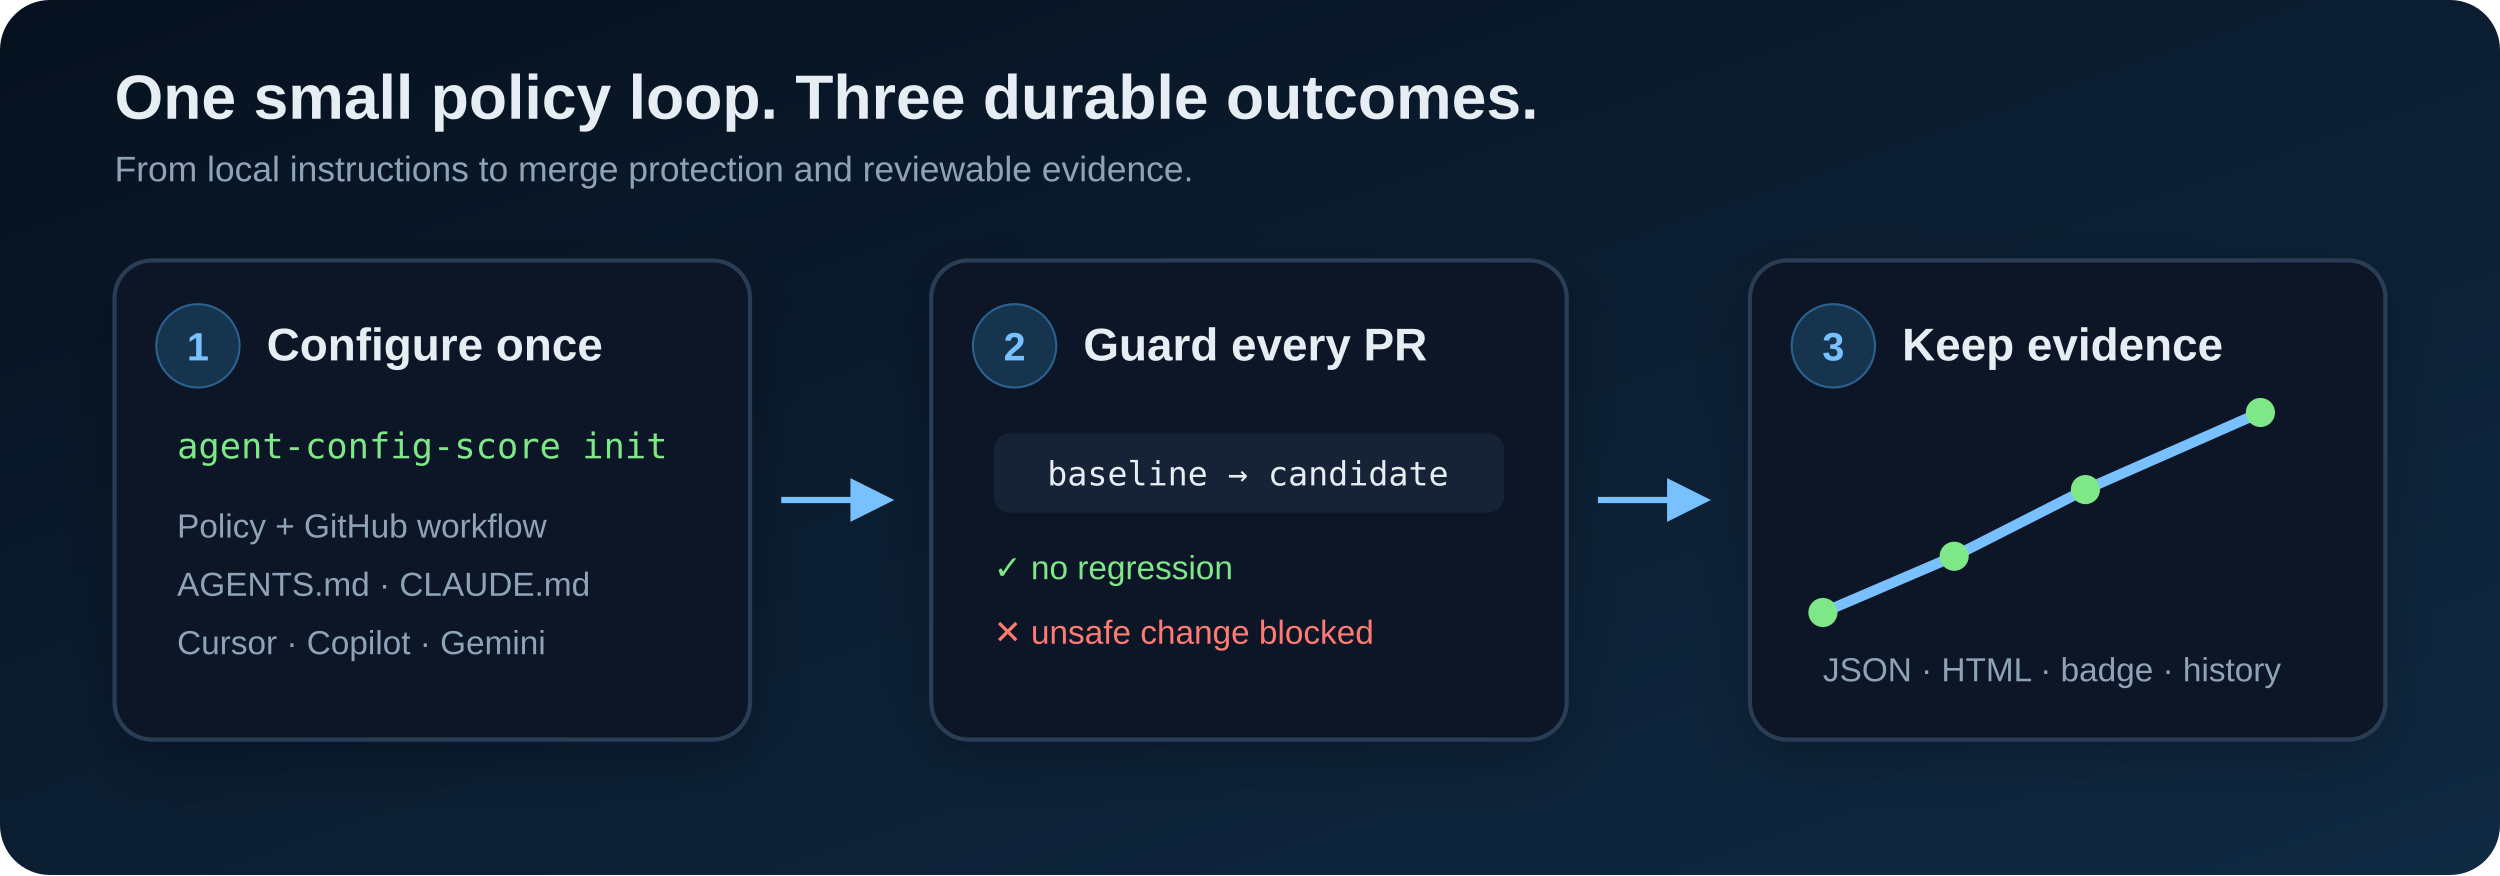
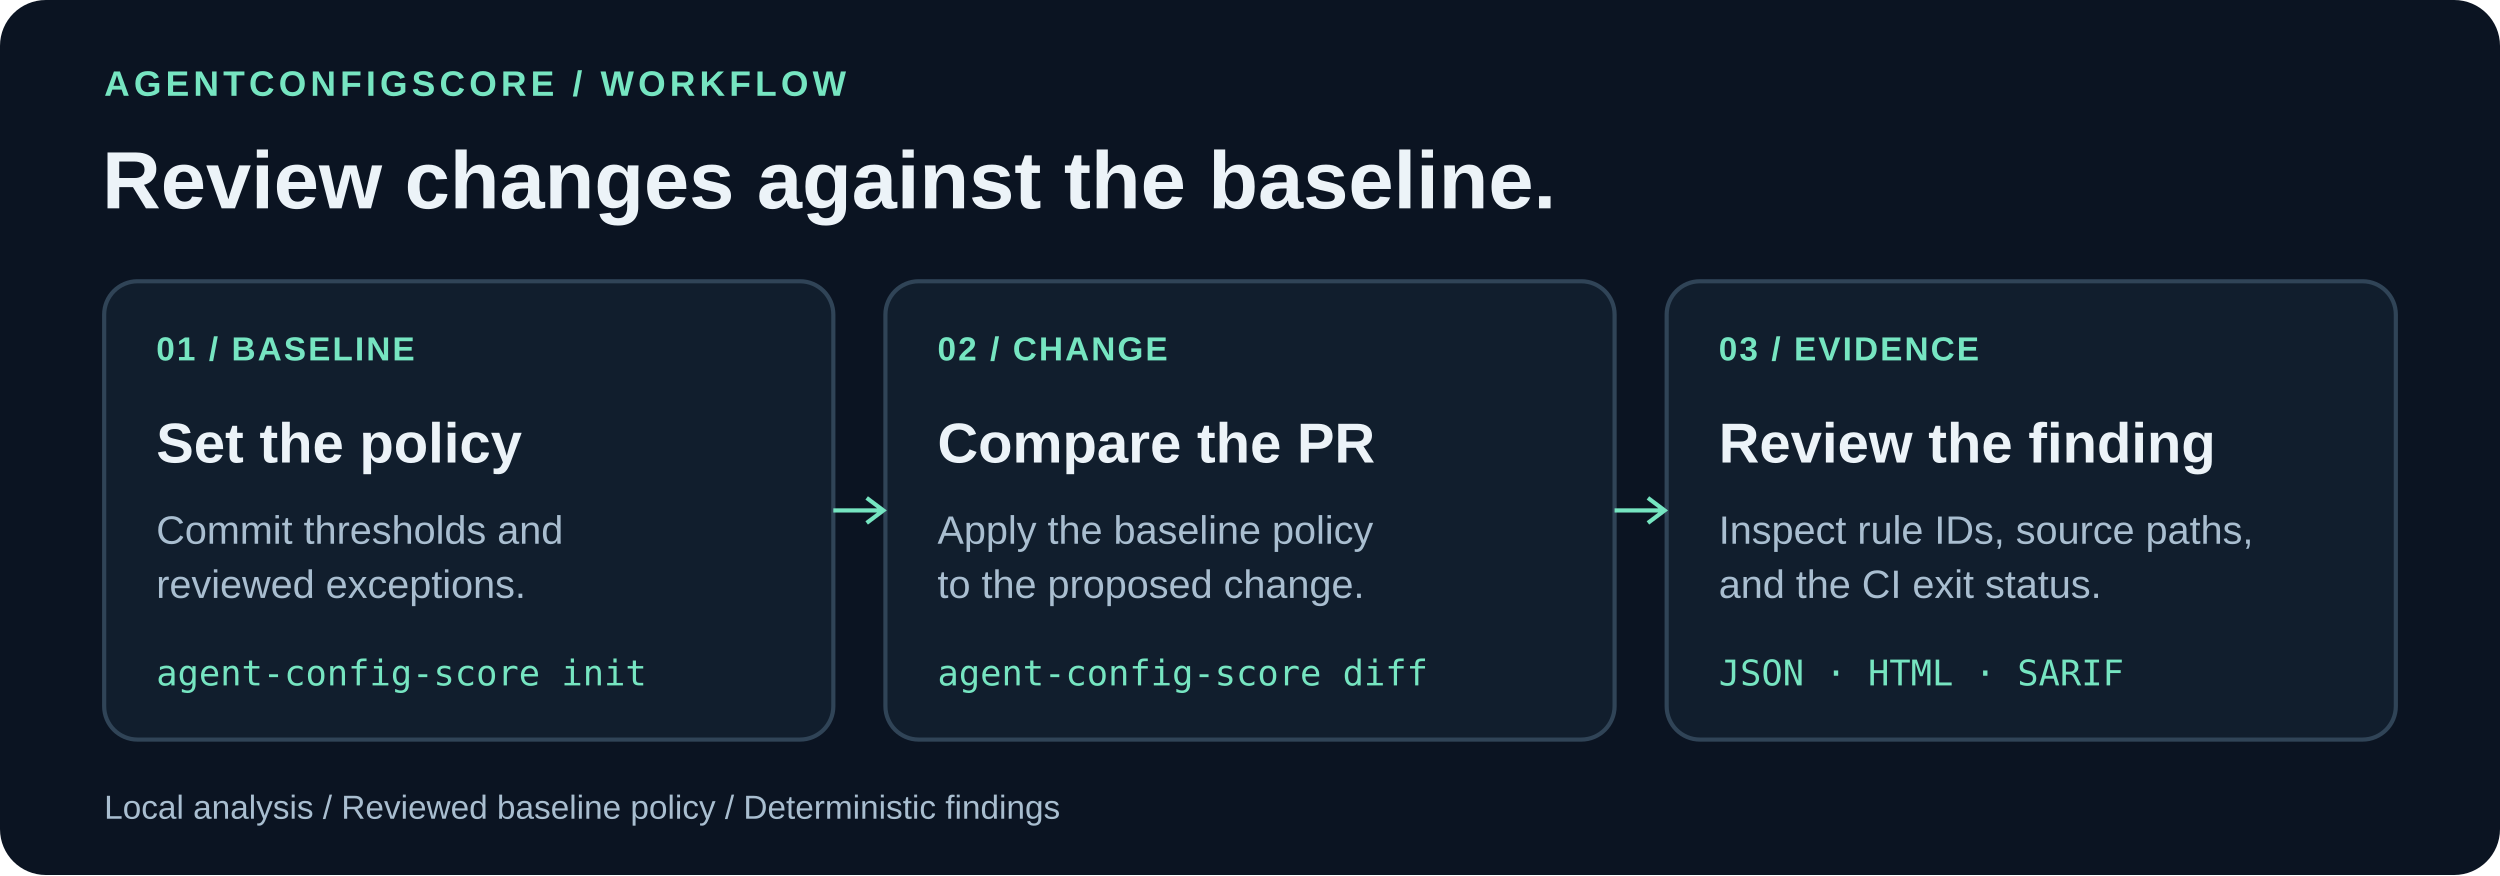
<svg xmlns="http://www.w3.org/2000/svg" width="1200" height="420" viewBox="0 0 1200 420" role="img" aria-labelledby="title desc">
-   <defs>
-     <linearGradient id="background" x1="0" y1="0" x2="1" y2="1">
-       <stop offset="0" stop-color="#07111f" />
-       <stop offset="1" stop-color="#102a43" />
-     </linearGradient>
-     <filter id="shadow" x="-20%" y="-20%" width="140%" height="140%">
-       <feDropShadow dx="0" dy="10" stdDeviation="14" flood-color="#000" flood-opacity=".24" />
-     </filter>
-     <marker id="arrow" viewBox="0 0 10 10" refX="8" refY="5" markerWidth="7" markerHeight="7" orient="auto-start-reverse">
-       <path d="M 0 0 L 10 5 L 0 10 z" fill="#79c0ff" />
-     </marker>
-   </defs>
-   <rect width="1200" height="420" rx="24" fill="url(#background)" />
-   <text x="55" y="57" fill="#e6edf3" font-family="Segoe UI, Arial, sans-serif" font-size="30" font-weight="700">One small policy loop. Three durable outcomes.</text>
-   <text x="55" y="87" fill="#8fa3b8" font-family="Segoe UI, Arial, sans-serif" font-size="17">From local instructions to merge protection and reviewable evidence.</text>
-   <g filter="url(#shadow)">
-     <rect x="55" y="125" width="305" height="230" rx="18" fill="#0d1626" stroke="#2c3e55" stroke-width="2" />
-     <rect x="447" y="125" width="305" height="230" rx="18" fill="#0d1626" stroke="#2c3e55" stroke-width="2" />
-     <rect x="840" y="125" width="305" height="230" rx="18" fill="#0d1626" stroke="#2c3e55" stroke-width="2" />
+   <rect width="1200" height="420" rx="22" fill="#0B1422" />
+   <g font-family="Segoe UI, Arial, sans-serif">
+     <text x="50" y="46" fill="#76E5C1" font-size="17" font-weight="700" letter-spacing="2">AGENTCONFIGSCORE / WORKFLOW</text>
+     <text x="49" y="100" fill="#ECF3F8" font-size="39" font-weight="700">Review changes against the baseline.</text>
+     <g fill="#111E2D" stroke="#304457" stroke-width="2">
+       <rect x="50" y="135" width="350" height="220" rx="16" />
+       <rect x="425" y="135" width="350" height="220" rx="16" />
+       <rect x="800" y="135" width="350" height="220" rx="16" />
+     </g>
+     <path d="M400 245h24m-8-6 8 6-8 6m359-6h24m-8-6 8 6-8 6" fill="none" stroke="#76E5C1" stroke-width="2" />
+     <g fill="#76E5C1" font-size="16" font-weight="700" letter-spacing="1">
+       <text x="75" y="173">01 / BASELINE</text>
+       <text x="450" y="173">02 / CHANGE</text>
+       <text x="825" y="173">03 / EVIDENCE</text>
+     </g>
+     <g fill="#ECF3F8" font-size="27" font-weight="700">
+       <text x="75" y="222">Set the policy</text>
+       <text x="450" y="222">Compare the PR</text>
+       <text x="825" y="222">Review the finding</text>
+     </g>
+     <g fill="#A9BED0" font-size="19">
+       <text x="75" y="261">Commit thresholds and</text>
+       <text x="75" y="287">reviewed exceptions.</text>
+       <text x="450" y="261">Apply the baseline policy</text>
+       <text x="450" y="287">to the proposed change.</text>
+       <text x="825" y="261">Inspect rule IDs, source paths,</text>
+       <text x="825" y="287">and the CI exit status.</text>
+     </g>
+     <g fill="#76E5C1" font-family="Consolas, monospace" font-size="17">
+       <text x="75" y="329">agent-config-score init</text>
+       <text x="450" y="329">agent-config-score diff</text>
+       <text x="825" y="329">JSON · HTML · SARIF</text>
+     </g>
+     <text x="50" y="393" fill="#A9BED0" font-size="16">Local analysis  /  Reviewed baseline policy  /  Deterministic findings</text>
  </g>
-   <circle cx="95" cy="166" r="20" fill="#17344f" stroke="#2b6190" />
-   <text x="95" y="173" text-anchor="middle" fill="#79c0ff" font-family="Segoe UI, Arial, sans-serif" font-size="19" font-weight="700">1</text>
-   <text x="128" y="173" fill="#e6edf3" font-family="Segoe UI, Arial, sans-serif" font-size="22" font-weight="700">Configure once</text>
-   <text x="85" y="220" fill="#7ee787" font-family="Consolas, monospace" font-size="17">agent-config-score init</text>
-   <text x="85" y="258" fill="#8fa3b8" font-family="Segoe UI, Arial, sans-serif" font-size="16">Policy + GitHub workflow</text>
-   <text x="85" y="286" fill="#8fa3b8" font-family="Segoe UI, Arial, sans-serif" font-size="16">AGENTS.md · CLAUDE.md</text>
-   <text x="85" y="314" fill="#8fa3b8" font-family="Segoe UI, Arial, sans-serif" font-size="16">Cursor · Copilot · Gemini</text>
-   <circle cx="487" cy="166" r="20" fill="#17344f" stroke="#2b6190" />
-   <text x="487" y="173" text-anchor="middle" fill="#79c0ff" font-family="Segoe UI, Arial, sans-serif" font-size="19" font-weight="700">2</text>
-   <text x="520" y="173" fill="#e6edf3" font-family="Segoe UI, Arial, sans-serif" font-size="22" font-weight="700">Guard every PR</text>
-   <rect x="477" y="208" width="245" height="38" rx="8" fill="#162235" />
-   <text x="599" y="233" text-anchor="middle" fill="#e6edf3" font-family="Consolas, monospace" font-size="16">baseline → candidate</text>
-   <text x="477" y="278" fill="#7ee787" font-family="Segoe UI, Arial, sans-serif" font-size="16">✓ no regression</text>
-   <text x="477" y="309" fill="#ff7b72" font-family="Segoe UI, Arial, sans-serif" font-size="16">✕ unsafe change blocked</text>
-   <circle cx="880" cy="166" r="20" fill="#17344f" stroke="#2b6190" />
-   <text x="880" y="173" text-anchor="middle" fill="#79c0ff" font-family="Segoe UI, Arial, sans-serif" font-size="19" font-weight="700">3</text>
-   <text x="913" y="173" fill="#e6edf3" font-family="Segoe UI, Arial, sans-serif" font-size="22" font-weight="700">Keep evidence</text>
-   <polyline points="875,294 938,267 1001,235 1085,198" fill="none" stroke="#79c0ff" stroke-width="5" stroke-linecap="round" stroke-linejoin="round" />
-   <circle cx="875" cy="294" r="7" fill="#7ee787" />
-   <circle cx="938" cy="267" r="7" fill="#7ee787" />
-   <circle cx="1001" cy="235" r="7" fill="#7ee787" />
-   <circle cx="1085" cy="198" r="7" fill="#7ee787" />
-   <text x="875" y="327" fill="#8fa3b8" font-family="Segoe UI, Arial, sans-serif" font-size="16">JSON · HTML · badge · history</text>
-   <line x1="375" y1="240" x2="425" y2="240" stroke="#79c0ff" stroke-width="3" marker-end="url(#arrow)" />
-   <line x1="767" y1="240" x2="817" y2="240" stroke="#79c0ff" stroke-width="3" marker-end="url(#arrow)" />
</svg>
